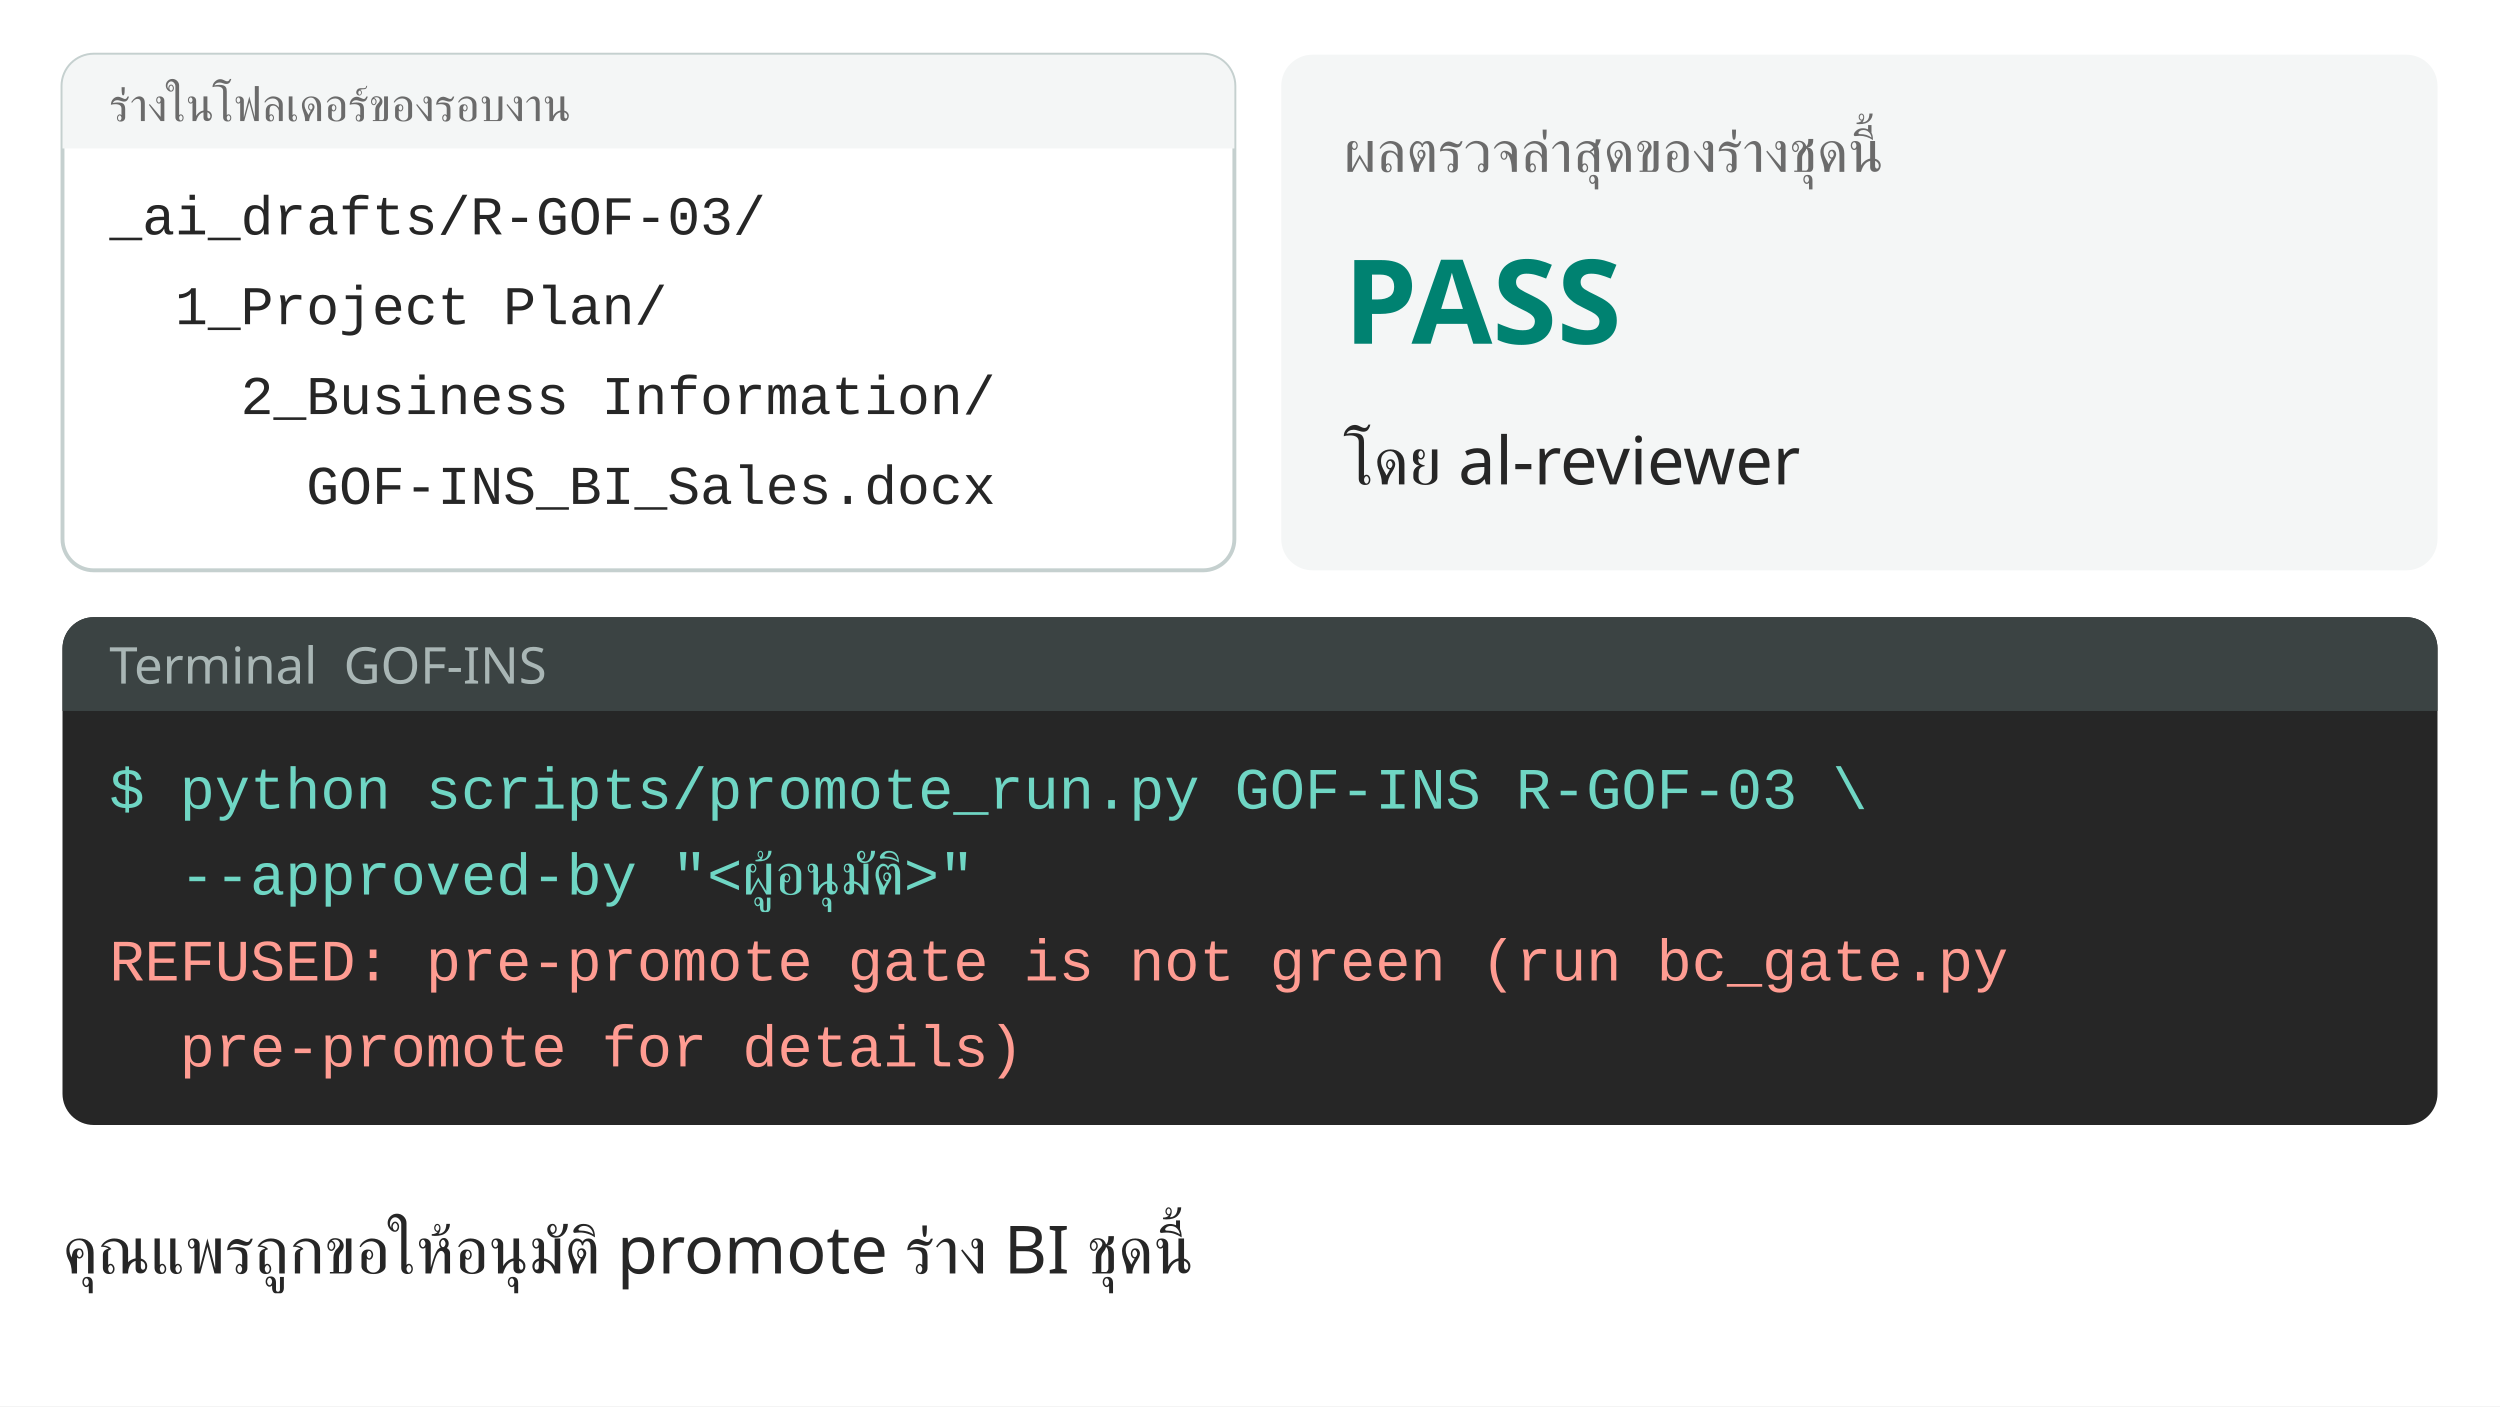
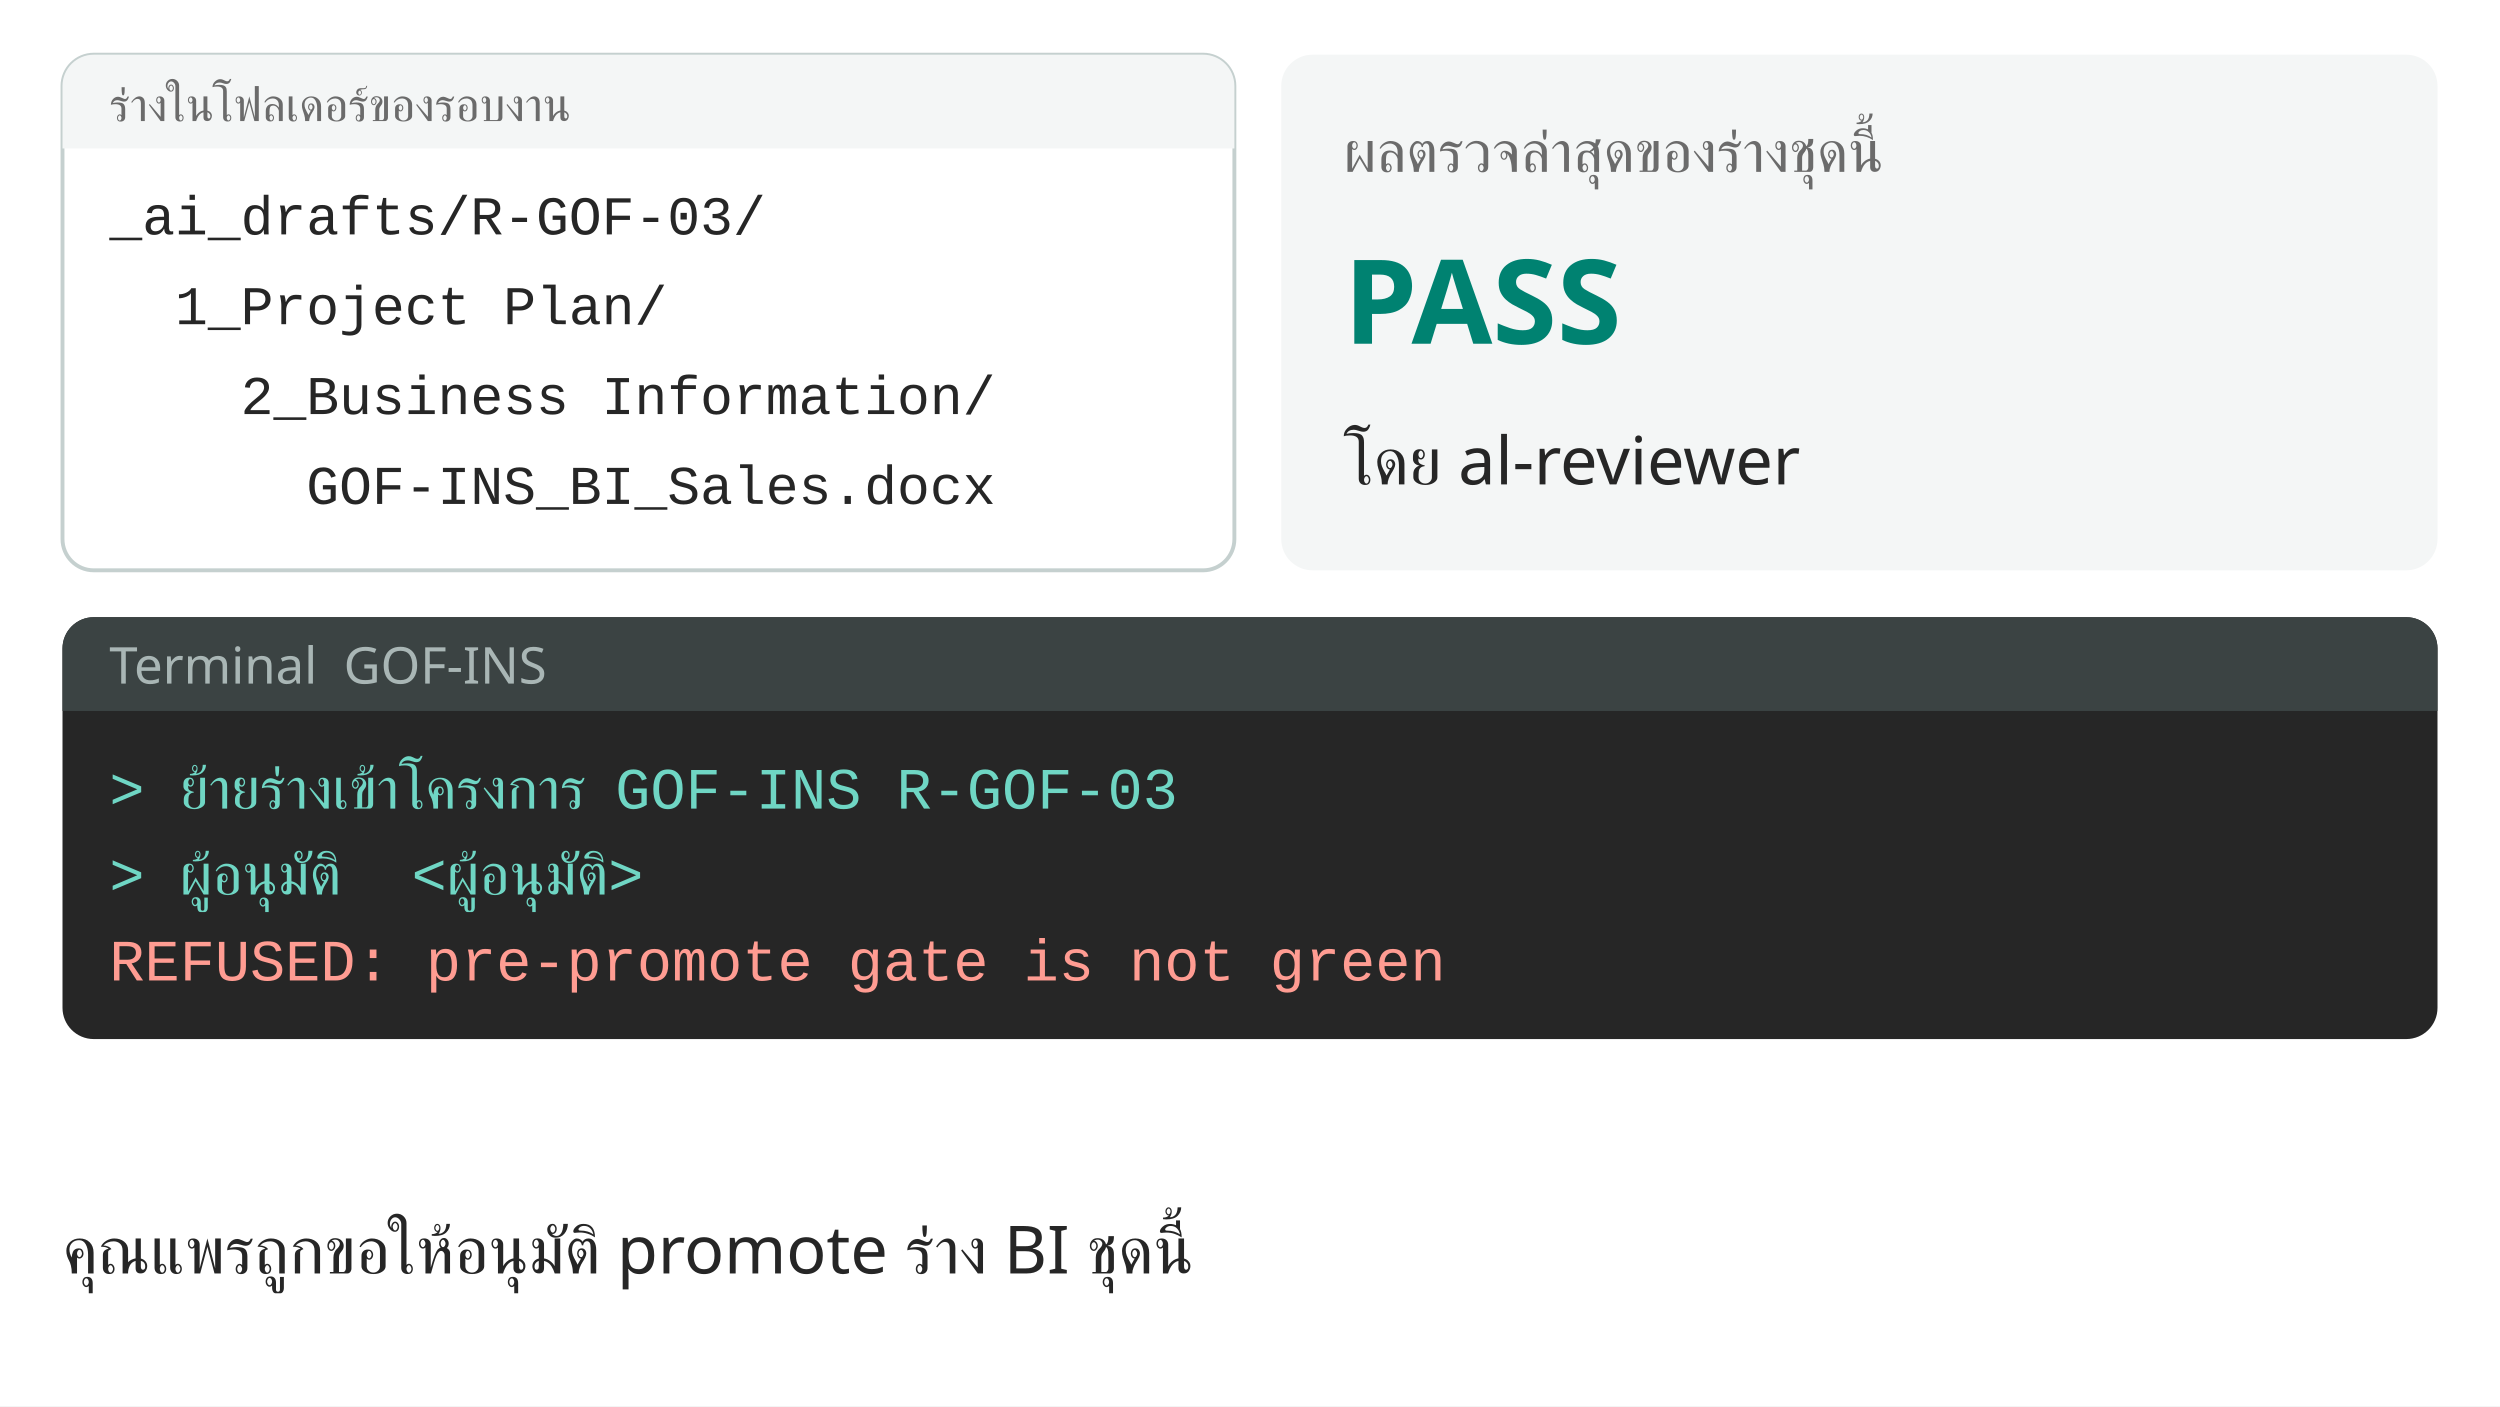
<svg xmlns="http://www.w3.org/2000/svg" width="640" height="360" viewBox="0 0 640 360" role="img">
  <rect width="640" height="360" fill="#FFFFFF" />
  <rect x="16" y="14" width="300" height="132" rx="8" fill="#FFFFFF" stroke="#C5D0CF" stroke-width="1" />
  <path d="M16 22 a8 8 0 0 1 8 -8 h284 a8 8 0 0 1 8 8 v16 h-300 Z" fill="#F4F6F6" />
  <text x="28" y="31" font-family="Consolas, 'Courier New', Prompt, Sarabun, Tahoma, monospace" font-size="12" fill="#6B6B6B" text-anchor="start" xml:space="preserve" style="white-space:pre">ร่างในโฟลเดอร์ของรอบงาน</text>
  <text x="28" y="60" font-family="Consolas, 'Courier New', Prompt, Sarabun, Tahoma, monospace" font-size="14" fill="#262626" text-anchor="start" xml:space="preserve" style="white-space:pre">_ai_drafts/R-GOF-03/</text>
  <text x="28" y="83" font-family="Consolas, 'Courier New', Prompt, Sarabun, Tahoma, monospace" font-size="14" fill="#262626" text-anchor="start" xml:space="preserve" style="white-space:pre">  1_Project Plan/</text>
  <text x="28" y="106" font-family="Consolas, 'Courier New', Prompt, Sarabun, Tahoma, monospace" font-size="14" fill="#262626" text-anchor="start" xml:space="preserve" style="white-space:pre">    2_Business Information/</text>
  <text x="28" y="129" font-family="Consolas, 'Courier New', Prompt, Sarabun, Tahoma, monospace" font-size="14" fill="#262626" text-anchor="start" xml:space="preserve" style="white-space:pre">      GOF-INS_BI_Sales.docx</text>
  <rect x="328" y="14" width="296" height="132" rx="8" fill="#F4F6F6" />
  <text x="344" y="44" font-family="Prompt, Sarabun, Tahoma, sans-serif" font-size="15" fill="#6B6B6B" text-anchor="start" xml:space="preserve" style="white-space:pre">ผลตรวจล่าสุดของร่างชุดนี้</text>
  <text x="344" y="88" font-family="Prompt, Sarabun, Tahoma, sans-serif" font-size="30" font-weight="700" fill="#008271" text-anchor="start" xml:space="preserve" style="white-space:pre">PASS</text>
  <text x="344" y="124" font-family="Prompt, Sarabun, Tahoma, sans-serif" font-size="17" fill="#262626" text-anchor="start" xml:space="preserve" style="white-space:pre">โดย al-reviewer</text>
-   <rect x="16" y="158" width="608" height="130" rx="8" fill="#262626" />
+   <rect x="16" y="158" width="608" height="108" rx="8" fill="#262626" />
  <path d="M16 166 a8 8 0 0 1 8 -8 h592 a8 8 0 0 1 8 8 v16 h-608 Z" fill="#3B4343" />
  <text x="28" y="175" font-family="Prompt, Sarabun, Tahoma, sans-serif" font-size="13" fill="#A9B6B5" text-anchor="start" xml:space="preserve" style="white-space:pre">Terminal  GOF-INS</text>
-   <text x="28" y="207" font-family="Consolas, 'Courier New', Prompt, Sarabun, Tahoma, monospace" font-size="15" fill="#6FD6C4" text-anchor="start" xml:space="preserve" style="white-space:pre">$ python scripts/promote_run.py GOF-INS R-GOF-03 \</text>
-   <text x="28" y="229" font-family="Consolas, 'Courier New', Prompt, Sarabun, Tahoma, monospace" font-size="15" fill="#6FD6C4" text-anchor="start" xml:space="preserve" style="white-space:pre">  --approved-by "&lt;ผู้อนุมัติ&gt;"</text>
-   <text x="28" y="251" font-family="Consolas, 'Courier New', Prompt, Sarabun, Tahoma, monospace" font-size="15" fill="#FF9C92" text-anchor="start" xml:space="preserve" style="white-space:pre">REFUSED: pre-promote gate is not green (run bc_gate.py</text>
-   <text x="28" y="273" font-family="Consolas, 'Courier New', Prompt, Sarabun, Tahoma, monospace" font-size="15" fill="#FF9C92" text-anchor="start" xml:space="preserve" style="white-space:pre">  pre-promote for details)</text>
+   <text x="28" y="207" font-family="Consolas, 'Courier New', Prompt, Sarabun, Tahoma, monospace" font-size="15" fill="#6FD6C4" text-anchor="start" xml:space="preserve" style="white-space:pre">&gt; ย้ายร่างเข้าโครงการ  GOF-INS R-GOF-03</text>
+   <text x="28" y="229" font-family="Consolas, 'Courier New', Prompt, Sarabun, Tahoma, monospace" font-size="15" fill="#6FD6C4" text-anchor="start" xml:space="preserve" style="white-space:pre">&gt; ผู้อนุมัติ  &lt;ผู้อนุมัติ&gt;</text>
+   <text x="28" y="251" font-family="Consolas, 'Courier New', Prompt, Sarabun, Tahoma, monospace" font-size="15" fill="#FF9C92" text-anchor="start" xml:space="preserve" style="white-space:pre">REFUSED: pre-promote gate is not green</text>
  <text x="16" y="326" font-family="Prompt, Sarabun, Tahoma, sans-serif" font-size="17" fill="#262626" text-anchor="start" xml:space="preserve" style="white-space:pre">คุณแพรถูกขอให้อนุมัติ promote ร่าง BI ชุดนี้</text>
</svg>
